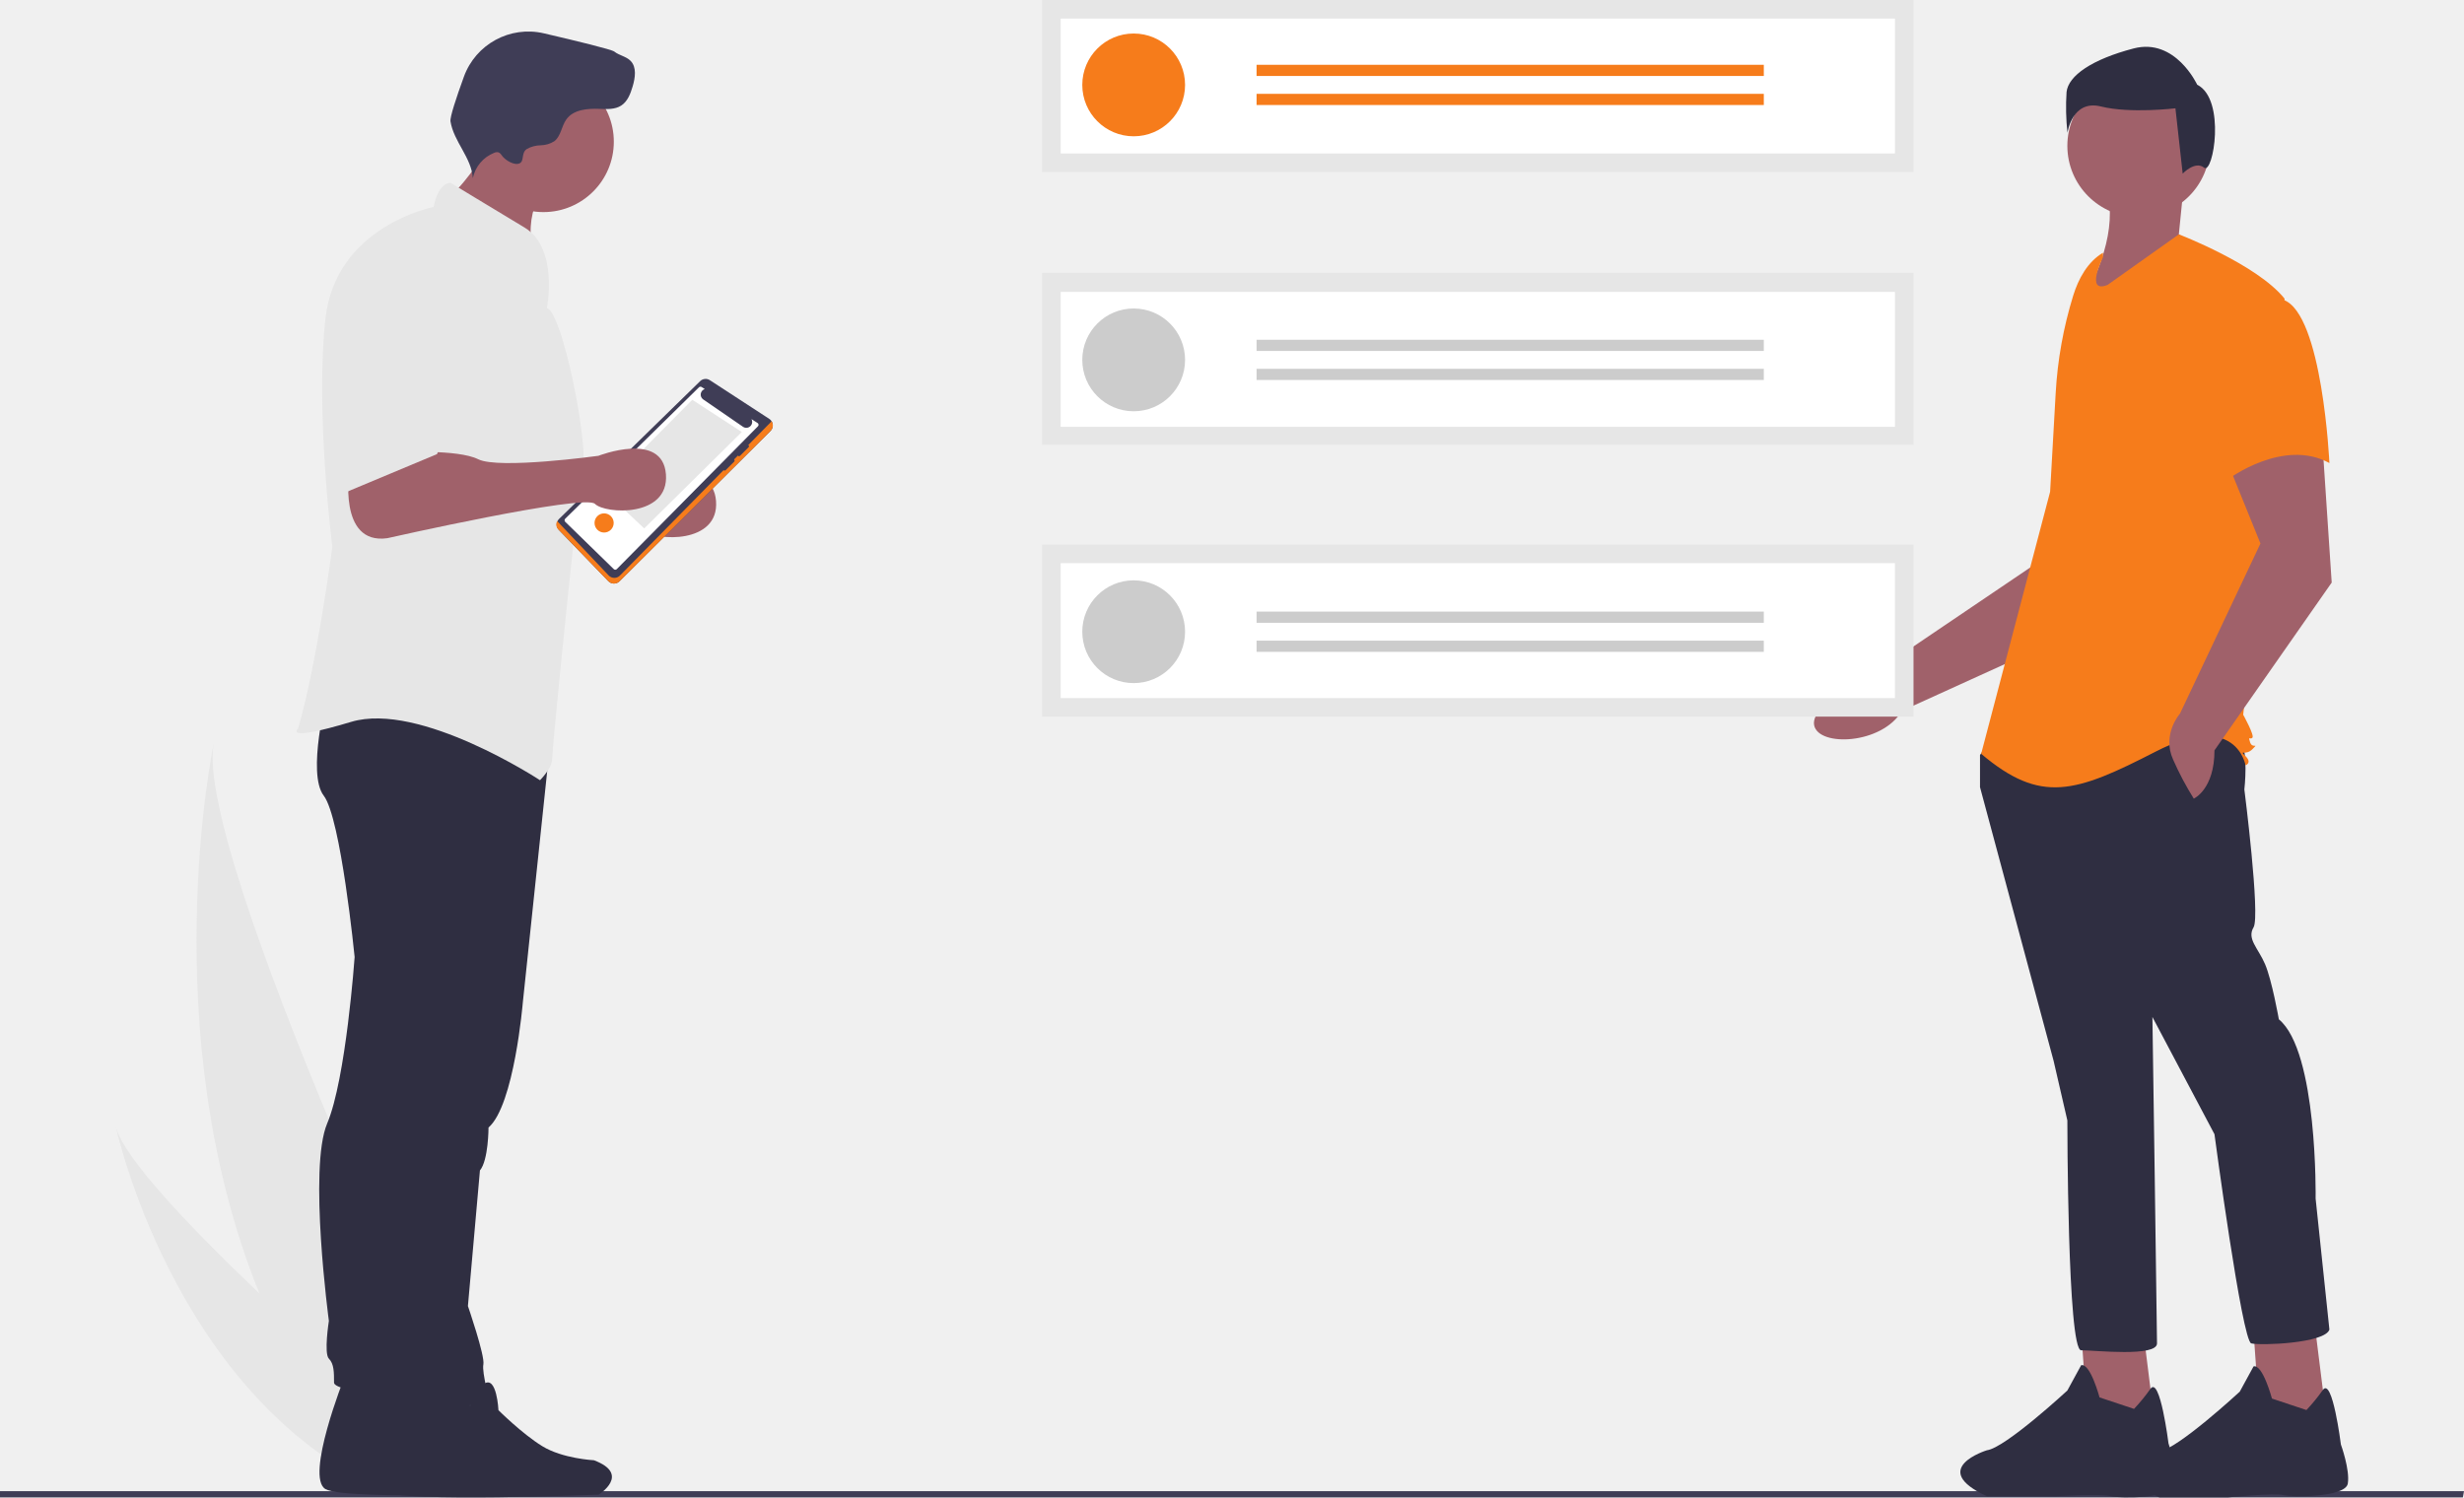
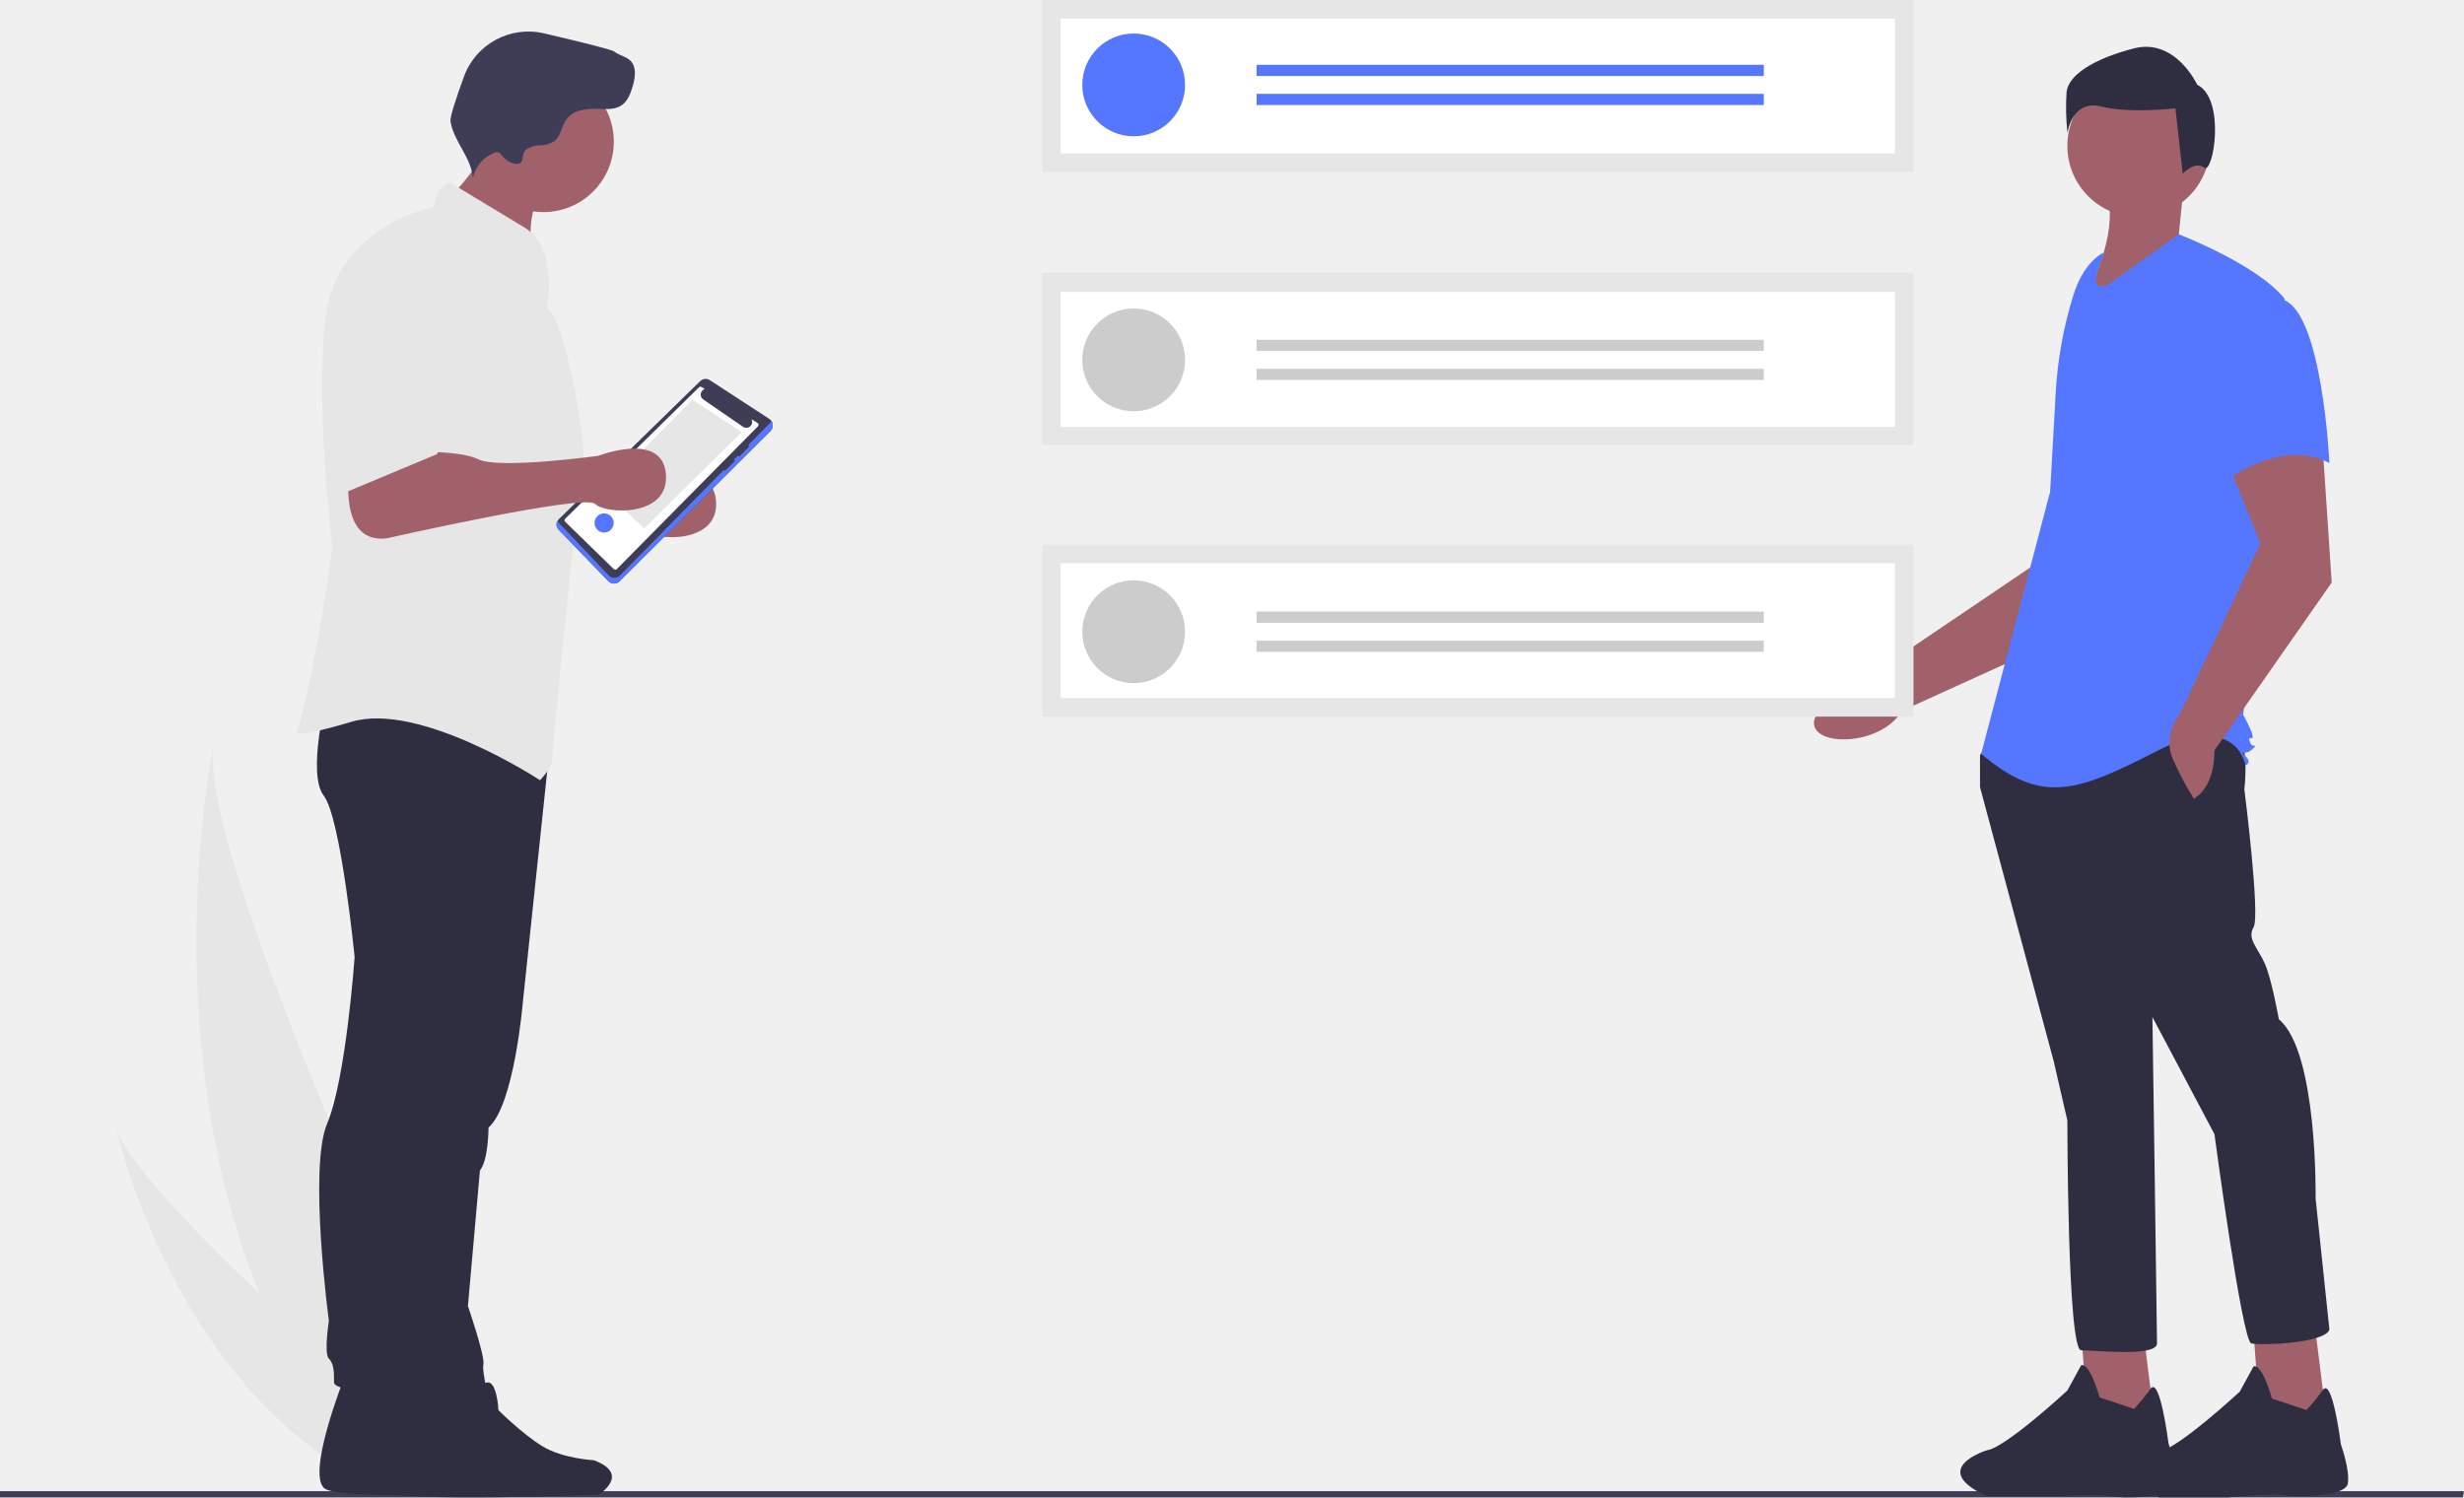
<svg xmlns="http://www.w3.org/2000/svg" id="a1abe23f-2807-4f9c-a5d8-6f58febb0620" data-name="Layer 1" width="859.476" height="522.353" viewBox="0 0 859.476 522.353">
  <polygon points="859.08 522.353 0 522.353 0 520.172 859.476 520.172 859.08 522.353" fill="#3f3d56" />
  <path d="M920.409,364.225l-21.739,43.037-65.001,29.55c-6.942,11.731-28.999,12.629-30.604,5.043-1.8-8.511,26.786-22.209,26.786-22.209L884.219,382.873l4.757-31.657Z" transform="translate(-170.2622 -188.8233)" fill="#a0616a" />
  <polygon points="747.582 464.215 751.591 496.288 728.338 497.892 725.933 464.215 747.582 464.215" fill="#a0616a" />
  <path d="M914.637,680.301a62.964,62.964,0,0,0,5.738-7.017c3.332-4.611,6.289,19.044,6.289,19.044s3.207,9.622,2.405,14.433-19.244,4.811-22.451,4.009-19.244,0-19.244,0H863.32c-20.847-9.622,0-16.036,0-16.036,6.415-.802,28.064-20.847,28.064-20.847l4.811-8.82c3.207-.802,6.415,11.226,6.415,11.226Z" transform="translate(-170.2622 -188.8233)" fill="#2f2e41" />
  <polygon points="807.718 464.616 811.728 496.689 788.475 498.293 786.069 464.616 807.718 464.616" fill="#a0616a" />
  <path d="M974.773,680.702a62.966,62.966,0,0,0,5.738-7.017c3.332-4.612,6.289,19.044,6.289,19.044s3.207,8.82,2.405,13.631-19.244,4.811-22.451,4.009-19.244.802-19.244.802H923.457c-20.847-9.622,0-16.036,0-16.036,6.415-.802,28.064-20.847,28.064-20.847l4.811-8.82c3.207-.802,6.415,11.226,6.415,11.226Z" transform="translate(-170.2622 -188.8233)" fill="#2f2e41" />
  <path d="M951.52,446.57c3.207,4.009,1.604,17.64,1.604,17.64s5.613,44.1,3.207,48.11,1.604,7.216,4.009,12.829,4.811,19.244,4.811,19.244c13.631,11.225,12.829,62.542,12.829,62.542l4.811,45.704c-1.604,4.811-24.055,5.613-27.262,4.811s-12.829-72.966-12.829-72.966l-21.649-40.893s1.604,109.048,1.604,113.859-21.649,2.405-26.46,2.405-4.811-80.182-4.811-80.182L886.573,558.825,860.915,463.408V452.183l4.009-5.613S948.313,442.561,951.52,446.57Z" transform="translate(-170.2622 -188.8233)" fill="#2f2e41" />
  <circle cx="745.978" cy="50.877" r="24.856" fill="#a0616a" />
  <path d="M903.812,251.326c5.038,11.219,2.055,26.89-8.018,44.1L936.687,276.183l-6.415-5.613,1.604-16.036Z" transform="translate(-170.2622 -188.8233)" fill="#a0616a" />
-   <path d="M903.812,276.985c-5.355,3.184-8.558,9.033-10.397,14.985a142.009,142.009,0,0,0-6.102,33.929l-1.942,34.475-24.055,91.408c20.847,17.64,32.875,13.631,60.938-.802s31.271,4.811,31.271,4.811,2.405-.802,0-3.207,0,0,2.405-2.405,0,0-.802-2.405,0-.802.802-1.604-3.207-8.018-3.207-8.018l6.415-60.137,8.018-84.993c-9.622-12.027-36.884-22.451-36.884-22.451L905.416,288.21c-8.018,3.207-1.604-9.622-1.604-9.622Z" transform="translate(-170.2622 -188.8233)" fill="#f67c1b" />
+   <path d="M903.812,276.985c-5.355,3.184-8.558,9.033-10.397,14.985a142.009,142.009,0,0,0-6.102,33.929l-1.942,34.475-24.055,91.408c20.847,17.64,32.875,13.631,60.938-.802s31.271,4.811,31.271,4.811,2.405-.802,0-3.207,0,0,2.405-2.405,0,0-.802-2.405,0-.802.802-1.604-3.207-8.018-3.207-8.018l6.415-60.137,8.018-84.993c-9.622-12.027-36.884-22.451-36.884-22.451L905.416,288.21c-8.018,3.207-1.604-9.622-1.604-9.622Z" transform="translate(-170.2622 -188.8233)" fill="#57f" />
  <path d="M980.386,343.937l3.207,48.109-40.893,58.533c0,13.631-7.216,16.838-7.216,16.838a105.991,105.991,0,0,1-7.216-13.631c-4.009-8.82,2.405-16.036,2.405-16.036l28.064-59.335L946.71,348.748Z" transform="translate(-170.2622 -188.8233)" fill="#a0616a" />
-   <path d="M966.755,293.422c13.631,4.811,16.036,56.929,16.036,56.929-16.036-8.82-35.28,5.613-35.28,5.613s-4.009-13.631-8.82-31.271a30.644,30.644,0,0,1,6.415-28.866S953.124,288.611,966.755,293.422Z" transform="translate(-170.2622 -188.8233)" fill="#f67c1b" />
+   <path d="M966.755,293.422c13.631,4.811,16.036,56.929,16.036,56.929-16.036-8.82-35.28,5.613-35.28,5.613s-4.009-13.631-8.82-31.271a30.644,30.644,0,0,1,6.415-28.866S953.124,288.611,966.755,293.422Z" transform="translate(-170.2622 -188.8233)" fill="#57f" />
  <path d="M939.092,247.317c-3.164-2.531-7.481,2.07-7.481,2.07l-2.531-22.783s-15.822,1.899-25.948-.633-11.708,9.177-11.708,9.177a81.263,81.263,0,0,1-.316-14.24c.633-5.696,8.86-11.392,23.416-15.189S936.674,218.377,936.674,218.377C946.8,223.44,942.257,249.849,939.092,247.317Z" transform="translate(-170.2622 -188.8233)" fill="#2f2e41" />
  <path d="M210.665,581.886C213.398,592.734,236.701,617.131,260.746,640.04c-37.079-91.586-15.95-191.82-15.95-191.82C237.911,487.586,332.269,685.69,332.269,685.69l-21.492,12.673-7.26,10.216C230.738,675.153,210.665,581.886,210.665,581.886Z" transform="translate(-170.2622 -188.8233)" fill="#e6e6e6" />
  <rect x="363.487" y="189.972" width="303.971" height="60.015" fill="#e6e6e6" />
  <rect x="363.487" y="95.142" width="303.971" height="60.015" fill="#e6e6e6" />
  <rect x="363.487" width="303.971" height="60.015" fill="#e6e6e6" />
  <path d="M540.23,242.358H831.241v-47.054H540.23Z" transform="translate(-170.2622 -188.8233)" fill="#fff" />
  <path d="M540.23,337.709H831.241V290.655H540.23Z" transform="translate(-170.2622 -188.8233)" fill="#fff" />
  <path d="M540.23,432.33H831.24v-47.054H540.23Z" transform="translate(-170.2622 -188.8233)" fill="#fff" />
-   <circle cx="395.443" cy="29.618" r="17.926" fill="#f67c1b" />
-   <rect x="438.311" y="22.603" width="176.927" height="3.897" fill="#f67c1b" />
-   <rect x="438.311" y="32.735" width="176.927" height="3.897" fill="#f67c1b" />
+   <circle cx="395.443" cy="29.618" r="17.926" fill="#57f" />
+   <rect x="438.311" y="22.603" width="176.927" height="3.897" fill="#57f" />
+   <rect x="438.311" y="32.735" width="176.927" height="3.897" fill="#57f" />
  <circle cx="395.443" cy="125.539" r="17.926" fill="#ccc" />
  <rect x="438.311" y="118.525" width="176.927" height="3.897" fill="#ccc" />
  <rect x="438.311" y="128.657" width="176.927" height="3.897" fill="#ccc" />
  <circle cx="395.443" cy="220.369" r="17.926" fill="#ccc" />
  <rect x="438.311" y="213.355" width="176.927" height="3.897" fill="#ccc" />
  <rect x="438.311" y="223.487" width="176.927" height="3.897" fill="#ccc" />
  <path d="M309.641,361.941s-4.191,26.345,13.172,23.95c0,0,68.855-15.567,72.448-11.975s25.926,4.815,24.761-10.33c-1.169-15.197-23.564-6.435-23.564-6.435s-34.727,4.79-41.912,1.197-27.542-2.395-27.542-2.395Z" transform="translate(-170.2622 -188.8233)" fill="#a0616a" />
  <path d="M362.186,447.853l-9.547,90.587s-2.994,35.924-11.975,43.708c0,0,0,11.376-2.994,14.969L333.479,644.417s5.987,17.364,5.389,20.357,2.395,12.574,1.796,13.771-28.74,0-28.74,0l5.987-96.397,18.561-134.118Z" transform="translate(-170.2622 -188.8233)" fill="#2f2e41" />
  <path d="M309.73,673.648s-12.557,31.665-6.005,35.486,75.34,1.092,75.34,1.092,11.465-7.097-1.638-12.011c0,0-10.919-.546-18.016-4.913S344.125,680.746,344.125,680.746s-.546-12.011-4.913-9.281a11.22,11.22,0,0,0-4.913,7.643Z" transform="translate(-170.2622 -188.8233)" fill="#2f2e41" />
  <path d="M290.369,669.355s-13.771,34.727-6.586,38.918,82.626,1.197,82.626,1.197,12.574-7.784-1.796-13.172c0,0-11.975-.599-19.758-5.389S328.09,677.138,328.09,677.138s-.599-13.172-5.389-10.179a12.305,12.305,0,0,0-5.389,8.382Z" transform="translate(-170.2622 -188.8233)" fill="#2f2e41" />
  <path d="M346.052,446.623s-6.586,61.67-9.58,74.843a170.289,170.289,0,0,0-3.592,26.345s-.599,19.16-5.987,24.548a16.183,16.183,0,0,0-4.79,11.975s-5.389,60.473-2.395,67.658,7.058,16.519,4.064,21.309-36.995,1.443-36.995-2.149,0-6.586-1.796-8.382,0-13.172,0-13.172-7.185-53.288-.599-68.855,9.58-58.078,9.58-58.078-4.79-48.498-10.777-56.282,1.198-35.326,1.198-35.326Z" transform="translate(-170.2622 -188.8233)" fill="#2f2e41" />
  <path d="M329.195,255.11c.696,1.586,2.362,2.469,3.879,3.304,8.791,4.843,16.149,11.864,23.399,18.805a27.469,27.469,0,0,1,1.09-18.576c.866-2.004,2-4.159,1.381-6.253a7.784,7.784,0,0,0-3.036-3.633,94.133,94.133,0,0,0-9.259-6.317c-2.242-1.341-6.851-4.912-9.424-4.523-.135,3.476-.206,6.584-1.728,9.832C335.136,248.521,329.461,255.717,329.195,255.11Z" transform="translate(-170.2622 -188.8233)" fill="#a0616a" />
  <circle cx="189.561" cy="49.438" r="24.548" fill="#a0616a" />
  <path d="M361.021,296.339s4.191-20.956-7.784-28.141-25.746-15.567-25.746-15.567-4.191-.599-5.987,8.382c0,0-34.128,6.586-37.721,38.918s2.395,79.633,2.395,79.633-5.389,41.313-11.975,63.467c0,0-5.389,4.79,18.561-2.395S358.626,460.993,358.626,460.993s4.191-4.191,4.191-7.185,8.981-94.002,10.777-102.385S366.409,297.537,361.021,296.339Z" transform="translate(-170.2622 -188.8233)" fill="#e6e6e6" />
  <path d="M354.038,240.79a10.237,10.237,0,0,1,4.815-1.282,9.162,9.162,0,0,0,4.763-1.419c2.319-1.78,2.489-5.221,4.185-7.602,2.456-3.447,7.356-3.862,11.585-3.689,2.587.105,5.372.26,7.55-1.139,2.236-1.436,3.25-4.142,4.004-6.691.892-3.014,1.468-6.699-.741-8.934-1.534-1.552-3.956-1.859-5.66-3.222-.922-.738-13.116-3.7-24.562-6.363a23.925,23.925,0,0,0-27.905,15.144c-2.643,7.268-4.908,14.097-4.674,15.572,1.119,7.059,7.362,12.671,7.792,19.805a12.158,12.158,0,0,1,7.421-8.824,2.322,2.322,0,0,1,1.512-.183c.62.198.983.818,1.374,1.338,1.026,1.363,4.248,3.432,6.074,2.465C353.203,244.901,351.983,242.184,354.038,240.79Z" transform="translate(-170.2622 -188.8233)" fill="#3f3d56" />
  <path d="M365.263,369.854a2.731,2.731,0,0,0-.056,3.842l17.262,17.866a2.725,2.725,0,0,0,3.882.037l52.674-52.446a2.725,2.725,0,0,0-.436-4.214l-20.713-13.491a2.709,2.709,0,0,0-3.391.334Z" transform="translate(-170.2622 -188.8233)" fill="#3f3d56" />
-   <path d="M439.387,335.737a2.743,2.743,0,0,1-.361.445l-52.55,53.437a2.725,2.725,0,0,1-3.882-.037l-17.634-18.609a2.713,2.713,0,0,1-.322-.406,2.445,2.445,0,0,0,.57,3.131l17.262,17.866a2.725,2.725,0,0,0,3.882.037l52.674-52.446a2.726,2.726,0,0,0,.361-3.417Z" transform="translate(-170.2622 -188.8233)" fill="#f67c1b" />
+   <path d="M439.387,335.737a2.743,2.743,0,0,1-.361.445l-52.55,53.437a2.725,2.725,0,0,1-3.882-.037l-17.634-18.609a2.713,2.713,0,0,1-.322-.406,2.445,2.445,0,0,0,.57,3.131l17.262,17.866a2.725,2.725,0,0,0,3.882.037l52.674-52.446a2.726,2.726,0,0,0,.361-3.417Z" transform="translate(-170.2622 -188.8233)" fill="#57f" />
  <path d="M434.51,336.383l-2.144-1.367a2.042,2.042,0,0,1-2.939,2.682l-13.871-9.536a2.041,2.041,0,0,1,.54-3.629l-1.104-.704a.743.743,0,0,0-.928.104l-46.663,45.857a.743.743,0,0,0,.019,1.063l16.947,16.513a.743.743,0,0,0,1.034-.014l49.235-49.816A.743.743,0,0,0,434.51,336.383Z" transform="translate(-170.2622 -188.8233)" fill="#fff" />
  <polygon points="210.391 170.841 224.706 184.338 258.754 150.698 241.474 139.451 210.391 170.841" fill="#e6e6e6" />
  <path d="M427.693,347.823a.507.507,0,0,0,.701,0l2.978-2.978a.496.496,0,0,0,0-.701.507.507,0,0,0-.701,0l-2.978,2.978a.496.496,0,0,0,0,.701Z" transform="translate(-170.2622 -188.8233)" fill="#3f3d56" />
  <path d="M422.677,352.839a.496.496,0,0,0,.701,0l2.978-2.978a.495.495,0,0,0-.701-.701l-2.978,2.978A.496.496,0,0,0,422.677,352.839Z" transform="translate(-170.2622 -188.8233)" fill="#3f3d56" />
-   <circle cx="210.722" cy="182.426" r="3.344" fill="#f67c1b" />
+   <circle cx="210.722" cy="182.426" r="3.344" fill="#57f" />
  <path d="M292.165,352.621s-4.191,26.345,13.172,23.95c0,0,68.855-15.567,72.448-11.975s25.926,4.815,24.761-10.33c-1.169-15.197-23.564-6.435-23.564-6.435s-34.727,4.79-41.912,1.197-27.542-2.395-27.542-2.395Z" transform="translate(-170.2622 -188.8233)" fill="#a0616a" />
  <path d="M316.714,269.396s-26.943,2.994-26.943,41.912V361.003l32.931-13.771s13.771-32.332,12.574-41.313S334.676,270.593,316.714,269.396Z" transform="translate(-170.2622 -188.8233)" fill="#e6e6e6" />
</svg>
